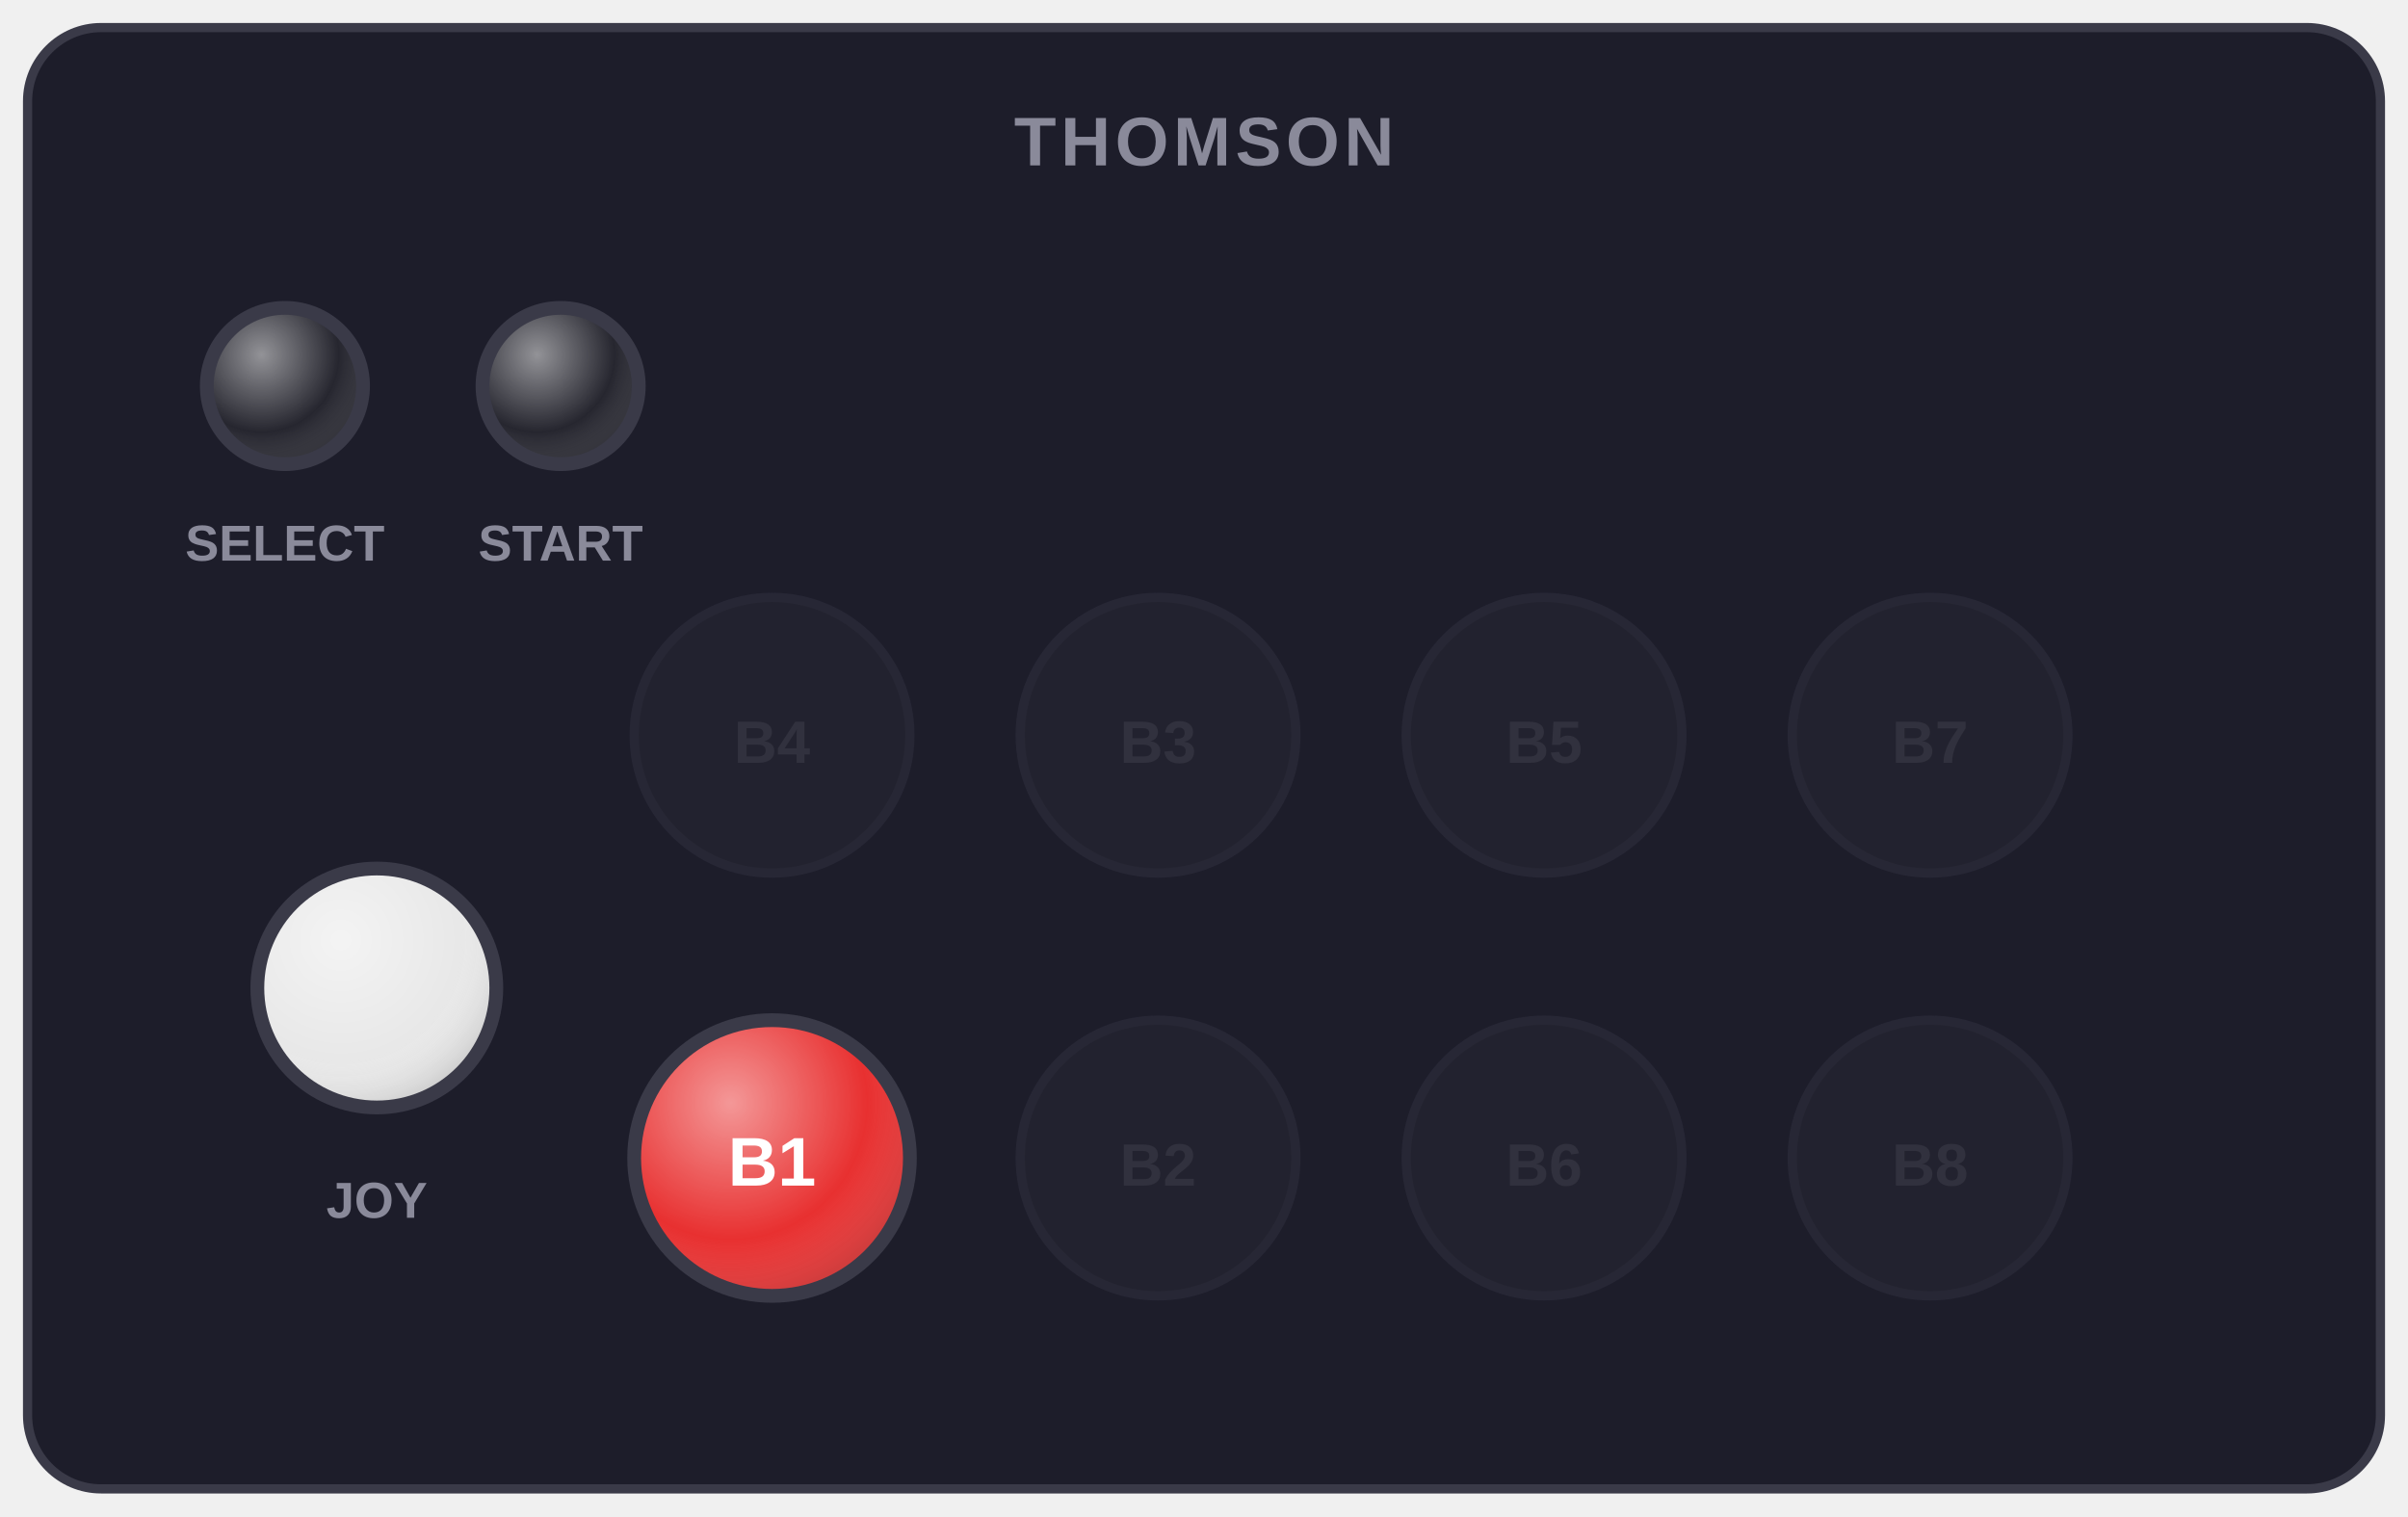
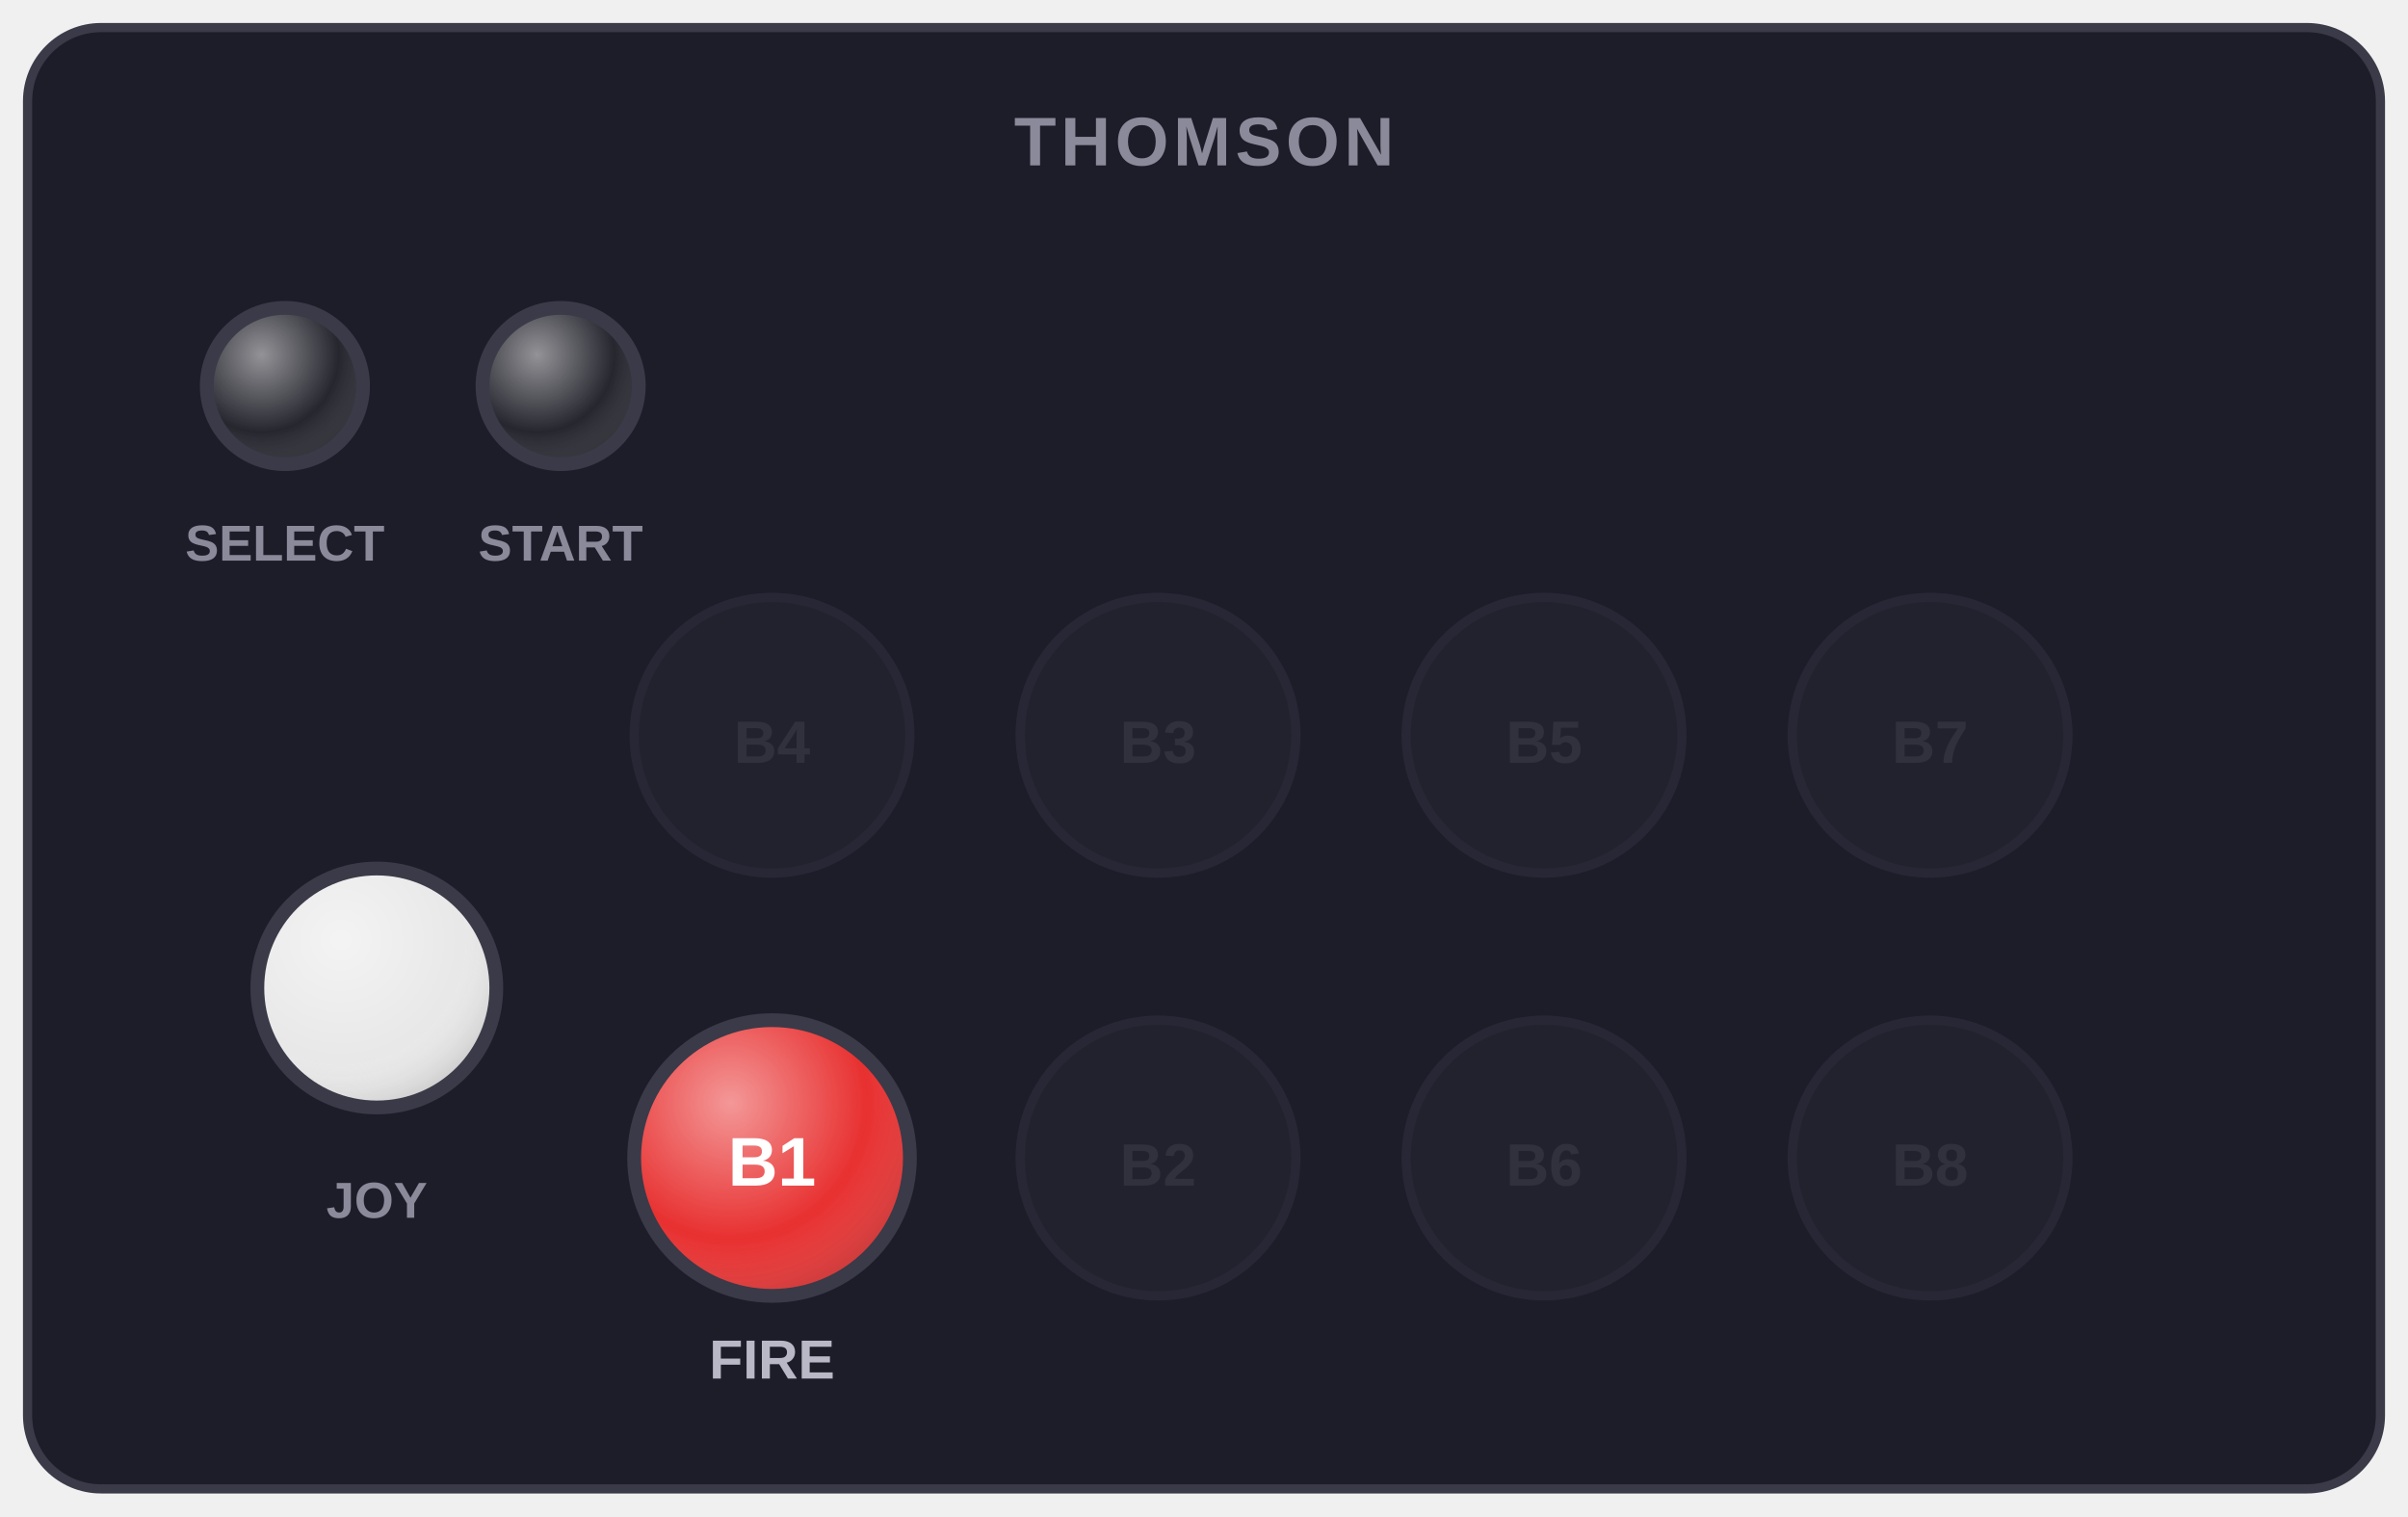
<svg xmlns="http://www.w3.org/2000/svg" viewBox="0 0 524 330" font-family="Segoe UI, Arial, sans-serif">
  <defs>
    <radialGradient id="dome" cx="0.35" cy="0.3" r="0.9">
      <stop offset="0" stop-color="#ffffff" stop-opacity="0.5" />
      <stop offset="0.55" stop-color="#ffffff" stop-opacity="0" />
      <stop offset="1" stop-color="#000000" stop-opacity="0.35" />
    </radialGradient>
  </defs>
  <rect x="6" y="6" width="512" height="318" rx="16" fill="#1d1d2a" stroke="#3a3a48" stroke-width="2" />
  <text x="262" y="36" text-anchor="middle" fill="#8a8a9a" font-size="15" font-weight="bold" letter-spacing="1">THOMSON</text>
  <circle cx="62" cy="84" r="17" fill="#26262f" />
  <circle cx="62" cy="84" r="17" fill="url(#dome)" />
  <circle cx="62" cy="84" r="17" fill="none" stroke="#3a3a48" stroke-width="3" />
  <text x="62" y="122" text-anchor="middle" fill="#8a8a9a" font-size="11" font-weight="bold">SELECT</text>
  <circle cx="122" cy="84" r="17" fill="#26262f" />
  <circle cx="122" cy="84" r="17" fill="url(#dome)" />
  <circle cx="122" cy="84" r="17" fill="none" stroke="#3a3a48" stroke-width="3" />
  <text x="122" y="122" text-anchor="middle" fill="#8a8a9a" font-size="11" font-weight="bold">START</text>
  <circle cx="82" cy="215" r="26" fill="#e8e8e8" />
  <circle cx="82" cy="215" r="26" fill="url(#dome)" />
  <circle cx="82" cy="215" r="26" fill="none" stroke="#3a3a48" stroke-width="3" />
  <text x="82" y="265" text-anchor="middle" fill="#8a8a9a" font-size="11" font-weight="bold">JOY</text>
  <g opacity="0.18">
    <circle cx="168" cy="160" r="30" fill="#3a3a48" />
    <circle cx="168" cy="160" r="30" fill="none" stroke="#55556a" stroke-width="2" />
    <text x="168" y="166" text-anchor="middle" fill="#8a8a9a" font-size="13" font-weight="bold">B4</text>
  </g>
  <g opacity="0.18">
    <circle cx="252" cy="160" r="30" fill="#3a3a48" />
    <circle cx="252" cy="160" r="30" fill="none" stroke="#55556a" stroke-width="2" />
    <text x="252" y="166" text-anchor="middle" fill="#8a8a9a" font-size="13" font-weight="bold">B3</text>
  </g>
  <g opacity="0.18">
    <circle cx="336" cy="160" r="30" fill="#3a3a48" />
    <circle cx="336" cy="160" r="30" fill="none" stroke="#55556a" stroke-width="2" />
    <text x="336" y="166" text-anchor="middle" fill="#8a8a9a" font-size="13" font-weight="bold">B5</text>
  </g>
  <g opacity="0.18">
    <circle cx="420" cy="160" r="30" fill="#3a3a48" />
    <circle cx="420" cy="160" r="30" fill="none" stroke="#55556a" stroke-width="2" />
    <text x="420" y="166" text-anchor="middle" fill="#8a8a9a" font-size="13" font-weight="bold">B7</text>
  </g>
  <circle cx="168" cy="252" r="30" fill="#e83030" />
  <circle cx="168" cy="252" r="30" fill="url(#dome)" />
  <circle cx="168" cy="252" r="30" fill="none" stroke="#3a3a48" stroke-width="3" />
  <text x="168" y="258" text-anchor="middle" fill="#ffffff" font-size="15" font-weight="bold">B1</text>
+   <text x="168" y="300" text-anchor="middle" fill="#b8b8c6" font-size="12" font-weight="bold">FIRE</text>
  <g opacity="0.18">
    <circle cx="252" cy="252" r="30" fill="#3a3a48" />
    <circle cx="252" cy="252" r="30" fill="none" stroke="#55556a" stroke-width="2" />
    <text x="252" y="258" text-anchor="middle" fill="#8a8a9a" font-size="13" font-weight="bold">B2</text>
  </g>
  <g opacity="0.18">
    <circle cx="336" cy="252" r="30" fill="#3a3a48" />
    <circle cx="336" cy="252" r="30" fill="none" stroke="#55556a" stroke-width="2" />
    <text x="336" y="258" text-anchor="middle" fill="#8a8a9a" font-size="13" font-weight="bold">B6</text>
  </g>
  <g opacity="0.18">
    <circle cx="420" cy="252" r="30" fill="#3a3a48" />
    <circle cx="420" cy="252" r="30" fill="none" stroke="#55556a" stroke-width="2" />
    <text x="420" y="258" text-anchor="middle" fill="#8a8a9a" font-size="13" font-weight="bold">B8</text>
  </g>
</svg>
